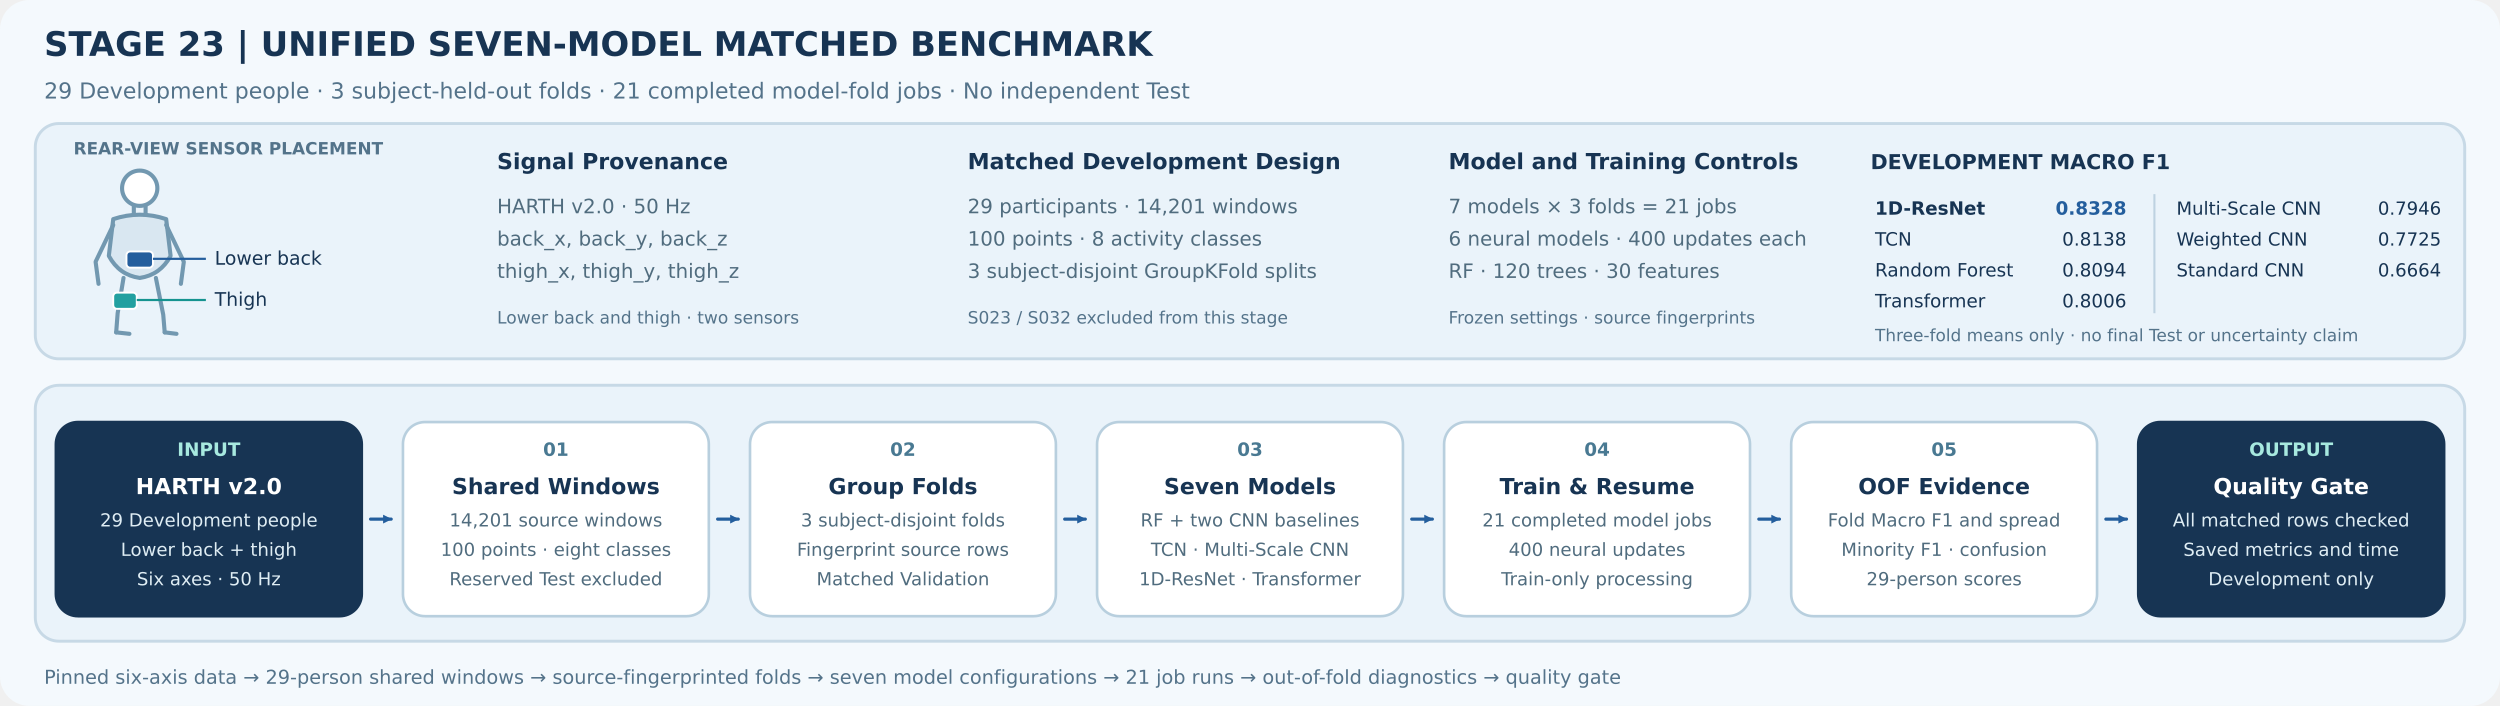
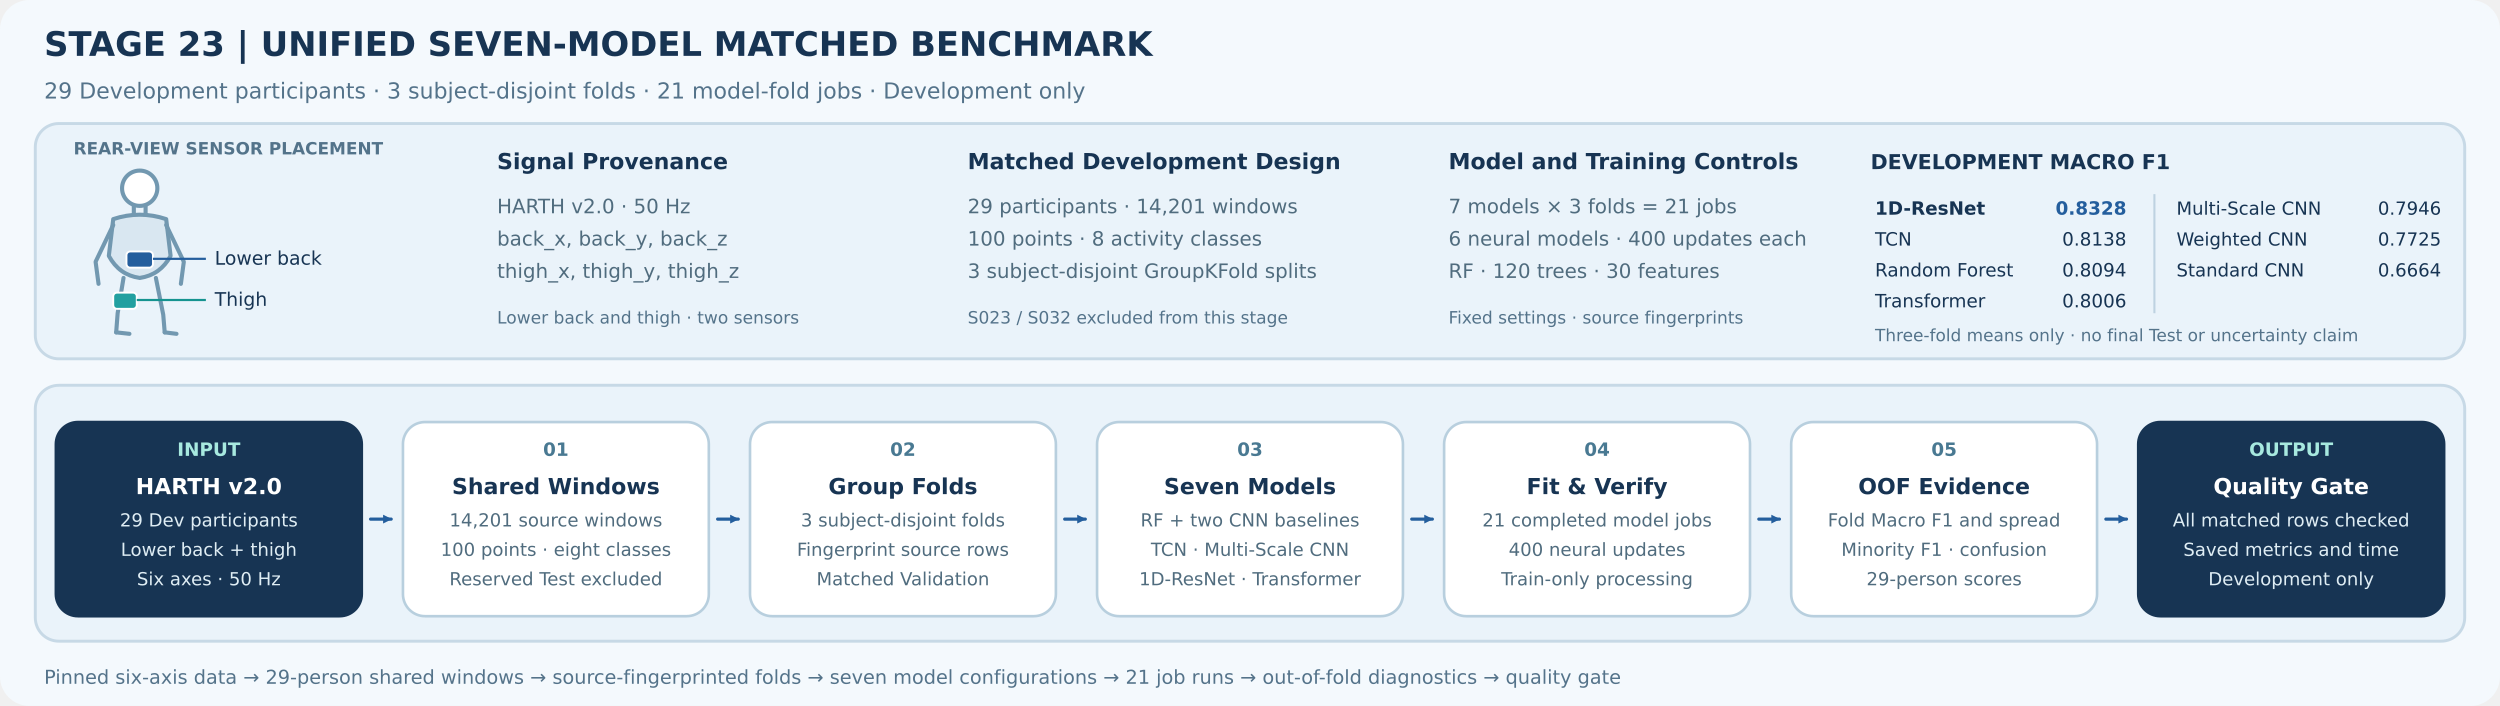
<svg xmlns="http://www.w3.org/2000/svg" width="1700" height="480" viewBox="0 0 1700 480" role="img" aria-labelledby="title desc">
  <defs>
    <marker id="small-arrow" markerUnits="userSpaceOnUse" markerWidth="6" markerHeight="6" refX="5.5" refY="3" orient="auto">
      <path d="M0 0 L6 3 L0 6 Z" fill="#245E9D" />
    </marker>
  </defs>
  <rect width="1700" height="480" rx="20" fill="#F4F9FD" />
  <g font-family="DejaVu Sans, Arial, sans-serif">
    <text x="30" y="38" font-size="23" font-weight="700" fill="#173453">STAGE 23 | UNIFIED SEVEN-MODEL MATCHED BENCHMARK</text>
-     <text x="30" y="67" font-size="15" fill="#54738A">29 Development people · 3 subject-held-out folds · 21 completed model-fold jobs · No independent Test</text>
+     <text x="30" y="67" font-size="15" fill="#54738A">29 Development participants · 3 subject-disjoint folds · 21 model-fold jobs · Development only</text>
    <rect x="24" y="84" width="1652" height="160" rx="16" fill="#EAF3FA" stroke="#C7D9E6" stroke-width="2" />
    <rect x="24" y="262" width="1652" height="174" rx="16" fill="#EAF3FA" stroke="#C7D9E6" stroke-width="2" />
    <g aria-label="Rear-view two-sensor placement, completely within context panel">
      <text x="50" y="105" font-size="11.5" font-weight="700" fill="#53738A">REAR-VIEW SENSOR PLACEMENT</text>
      <g stroke="#7298B0" stroke-width="2.8" stroke-linecap="round" stroke-linejoin="round">
        <circle cx="95" cy="128" r="12" fill="#FFFFFF" />
        <path d="M91 140 L91 147 M99 140 L99 147" fill="none" />
        <path d="M77 149 Q95 143 113 149 L116 174 Q109 187 95 189 Q81 187 74 174 Z" fill="#D9E7F1" />
        <path d="M77 153 L65 178 L67 193 M113 153 L125 178 L123 193" fill="none" />
        <path d="M84 189 L80 213 L79 226 M106 189 L111 214 L112 226" fill="none" />
        <path d="M79 226 L88 227 M112 226 L120 227" fill="none" />
      </g>
      <rect x="86" y="171" width="18" height="11" rx="2.5" fill="#245E9D" stroke="#FFFFFF" stroke-width="1.3" />
      <rect x="77" y="199" width="16" height="11" rx="2.5" fill="#22A0A0" stroke="#FFFFFF" stroke-width="1.3" />
      <path d="M104 176 H140" stroke="#245E9D" stroke-width="1.5" />
      <text x="146" y="180" font-size="12.8" fill="#173453">Lower back</text>
      <path d="M93 204 H140" stroke="#15938F" stroke-width="1.5" />
      <text x="146" y="208" font-size="12.8" fill="#173453">Thigh</text>
    </g>
    <g aria-label="Pinned HARTH accelerometer modality and channel provenance">
      <text x="338" y="115" font-size="15" font-weight="700" fill="#173453">Signal Provenance</text>
      <text x="338" y="145" font-size="13.5" fill="#506C7E">HARTH v2.0 · 50 Hz</text>
      <text x="338" y="167" font-size="13.5" fill="#506C7E">back_x, back_y, back_z</text>
      <text x="338" y="189" font-size="13.5" fill="#506C7E">thigh_x, thigh_y, thigh_z</text>
      <text x="338" y="220" font-size="11.6" fill="#54738A">Lower back and thigh · two sensors</text>
    </g>
    <g aria-label="Shared windows and participant-disjoint validation">
      <text x="658" y="115" font-size="15" font-weight="700" fill="#173453">Matched Development Design</text>
      <text x="658" y="145" font-size="13.5" fill="#506C7E">29 participants · 14,201 windows</text>
      <text x="658" y="167" font-size="13.5" fill="#506C7E">100 points · 8 activity classes</text>
      <text x="658" y="189" font-size="13.5" fill="#506C7E">3 subject-disjoint GroupKFold splits</text>
      <text x="658" y="220" font-size="11.6" fill="#54738A">S023 / S032 excluded from this stage</text>
    </g>
    <g aria-label="Fixed evaluation protocol and model training budgets">
      <text x="985" y="115" font-size="15" font-weight="700" fill="#173453">Model and Training Controls</text>
      <text x="985" y="145" font-size="13.5" fill="#506C7E">7 models × 3 folds = 21 jobs</text>
      <text x="985" y="167" font-size="13.5" fill="#506C7E">6 neural models · 400 updates each</text>
      <text x="985" y="189" font-size="13.5" fill="#506C7E">RF · 120 trees · 30 features</text>
-       <text x="985" y="220" font-size="11.6" fill="#54738A">Frozen settings · source fingerprints</text>
+       <text x="985" y="220" font-size="11.6" fill="#54738A">Fixed settings · source fingerprints</text>
    </g>
    <g aria-label="All seven observed development three-fold Macro F1 means">
      <text x="1272" y="115" font-size="14" font-weight="700" fill="#173453">DEVELOPMENT MACRO F1</text>
      <line x1="1465" y1="132" x2="1465" y2="213" stroke="#BED2E1" stroke-width="1.4" />
      <text x="1275" y="146" font-size="12.5" font-weight="700" fill="#173453">1D-ResNet</text>
      <text x="1446" y="146" text-anchor="end" font-size="12.5" font-weight="700" fill="#245E9D">0.8328</text>
      <text x="1275" y="167" font-size="12.5" fill="#173453">TCN</text>
      <text x="1446" y="167" text-anchor="end" font-size="12.5" fill="#173453">0.8138</text>
      <text x="1275" y="188" font-size="12.5" fill="#173453">Random Forest</text>
      <text x="1446" y="188" text-anchor="end" font-size="12.5" fill="#173453">0.8094</text>
      <text x="1275" y="209" font-size="12.5" fill="#173453">Transformer</text>
      <text x="1446" y="209" text-anchor="end" font-size="12.5" fill="#173453">0.8006</text>
      <text x="1480" y="146" font-size="12.3" fill="#173453">Multi-Scale CNN</text>
      <text x="1660" y="146" text-anchor="end" font-size="12.3" fill="#173453">0.7946</text>
      <text x="1480" y="167" font-size="12.3" fill="#173453">Weighted CNN</text>
      <text x="1660" y="167" text-anchor="end" font-size="12.3" fill="#173453">0.7725</text>
      <text x="1480" y="188" font-size="12.3" fill="#173453">Standard CNN</text>
      <text x="1660" y="188" text-anchor="end" font-size="12.3" fill="#173453">0.6664</text>
      <text x="1275" y="232" font-size="11.5" fill="#54738A">Three-fold means only · no final Test or uncertainty claim</text>
    </g>
    <g aria-label="Six identical short inter-block arrows">
      <path d="M252 353 H266" fill="none" stroke="#245E9D" stroke-width="2.2" stroke-linecap="round" marker-end="url(#small-arrow)" />
      <path d="M488 353 H502" fill="none" stroke="#245E9D" stroke-width="2.2" stroke-linecap="round" marker-end="url(#small-arrow)" />
      <path d="M724 353 H738" fill="none" stroke="#245E9D" stroke-width="2.2" stroke-linecap="round" marker-end="url(#small-arrow)" />
      <path d="M960 353 H974" fill="none" stroke="#245E9D" stroke-width="2.2" stroke-linecap="round" marker-end="url(#small-arrow)" />
      <path d="M1196 353 H1210" fill="none" stroke="#245E9D" stroke-width="2.2" stroke-linecap="round" marker-end="url(#small-arrow)" />
      <path d="M1432 353 H1446" fill="none" stroke="#245E9D" stroke-width="2.2" stroke-linecap="round" marker-end="url(#small-arrow)" />
    </g>
    <g aria-label="Seven matched-protocol research workflow blocks">
      <g class="process-block">
        <rect x="38" y="287" width="208" height="132" rx="15" fill="#173453" stroke="#173453" stroke-width="1.8" />
        <text x="142" y="310" text-anchor="middle" font-size="12.5" font-weight="700" fill="#A7E9DF">INPUT</text>
        <text x="142" y="336" text-anchor="middle" font-size="15" font-weight="700" fill="#FFFFFF">HARTH v2.0</text>
-         <text x="142" y="358" text-anchor="middle" font-size="12.3" fill="#DFEDF4">29 Development people</text>
+         <text x="142" y="358" text-anchor="middle" font-size="12.3" fill="#DFEDF4">29 Dev participants</text>
        <text x="142" y="378" text-anchor="middle" font-size="12.3" fill="#DFEDF4">Lower back + thigh</text>
        <text x="142" y="398" text-anchor="middle" font-size="12.3" fill="#DFEDF4">Six axes · 50 Hz</text>
      </g>
      <g class="process-block">
        <rect x="274" y="287" width="208" height="132" rx="15" fill="#FFFFFF" stroke="#B8CFDE" stroke-width="1.8" />
        <text x="378" y="310" text-anchor="middle" font-size="12.5" font-weight="700" fill="#497992">01</text>
        <text x="378" y="336" text-anchor="middle" font-size="15" font-weight="700" fill="#173453">Shared Windows</text>
        <text x="378" y="358" text-anchor="middle" font-size="12.3" fill="#506C7E">14,201 source windows</text>
        <text x="378" y="378" text-anchor="middle" font-size="12.3" fill="#506C7E">100 points · eight classes</text>
        <text x="378" y="398" text-anchor="middle" font-size="12.3" fill="#506C7E">Reserved Test excluded</text>
      </g>
      <g class="process-block">
        <rect x="510" y="287" width="208" height="132" rx="15" fill="#FFFFFF" stroke="#B8CFDE" stroke-width="1.8" />
        <text x="614" y="310" text-anchor="middle" font-size="12.5" font-weight="700" fill="#497992">02</text>
        <text x="614" y="336" text-anchor="middle" font-size="15" font-weight="700" fill="#173453">Group Folds</text>
        <text x="614" y="358" text-anchor="middle" font-size="12.3" fill="#506C7E">3 subject-disjoint folds</text>
        <text x="614" y="378" text-anchor="middle" font-size="12.3" fill="#506C7E">Fingerprint source rows</text>
        <text x="614" y="398" text-anchor="middle" font-size="12.3" fill="#506C7E">Matched Validation</text>
      </g>
      <g class="process-block">
        <rect x="746" y="287" width="208" height="132" rx="15" fill="#FFFFFF" stroke="#B8CFDE" stroke-width="1.8" />
        <text x="850" y="310" text-anchor="middle" font-size="12.5" font-weight="700" fill="#497992">03</text>
        <text x="850" y="336" text-anchor="middle" font-size="15" font-weight="700" fill="#173453">Seven Models</text>
        <text x="850" y="358" text-anchor="middle" font-size="12.3" fill="#506C7E">RF + two CNN baselines</text>
        <text x="850" y="378" text-anchor="middle" font-size="12.3" fill="#506C7E">TCN · Multi-Scale CNN</text>
        <text x="850" y="398" text-anchor="middle" font-size="12.3" fill="#506C7E">1D-ResNet · Transformer</text>
      </g>
      <g class="process-block">
        <rect x="982" y="287" width="208" height="132" rx="15" fill="#FFFFFF" stroke="#B8CFDE" stroke-width="1.8" />
        <text x="1086" y="310" text-anchor="middle" font-size="12.5" font-weight="700" fill="#497992">04</text>
-         <text x="1086" y="336" text-anchor="middle" font-size="15" font-weight="700" fill="#173453">Train &amp; Resume</text>
+         <text x="1086" y="336" text-anchor="middle" font-size="15" font-weight="700" fill="#173453">Fit &amp; Verify</text>
        <text x="1086" y="358" text-anchor="middle" font-size="12.3" fill="#506C7E">21 completed model jobs</text>
        <text x="1086" y="378" text-anchor="middle" font-size="12.3" fill="#506C7E">400 neural updates</text>
        <text x="1086" y="398" text-anchor="middle" font-size="12.3" fill="#506C7E">Train-only processing</text>
      </g>
      <g class="process-block">
        <rect x="1218" y="287" width="208" height="132" rx="15" fill="#FFFFFF" stroke="#B8CFDE" stroke-width="1.8" />
        <text x="1322" y="310" text-anchor="middle" font-size="12.5" font-weight="700" fill="#497992">05</text>
        <text x="1322" y="336" text-anchor="middle" font-size="15" font-weight="700" fill="#173453">OOF Evidence</text>
        <text x="1322" y="358" text-anchor="middle" font-size="12.3" fill="#506C7E">Fold Macro F1 and spread</text>
        <text x="1322" y="378" text-anchor="middle" font-size="12.3" fill="#506C7E">Minority F1 · confusion</text>
        <text x="1322" y="398" text-anchor="middle" font-size="12.3" fill="#506C7E">29-person scores</text>
      </g>
      <g class="process-block">
        <rect x="1454" y="287" width="208" height="132" rx="15" fill="#173453" stroke="#173453" stroke-width="1.8" />
        <text x="1558" y="310" text-anchor="middle" font-size="12.5" font-weight="700" fill="#A7E9DF">OUTPUT</text>
        <text x="1558" y="336" text-anchor="middle" font-size="15" font-weight="700" fill="#FFFFFF">Quality Gate</text>
        <text x="1558" y="358" text-anchor="middle" font-size="12.3" fill="#DFEDF4">All matched rows checked</text>
        <text x="1558" y="378" text-anchor="middle" font-size="12.3" fill="#DFEDF4">Saved metrics and time</text>
        <text x="1558" y="398" text-anchor="middle" font-size="12.3" fill="#DFEDF4">Development only</text>
      </g>
    </g>
    <text x="30" y="465" font-size="13.1" fill="#54738A">Pinned six-axis data → 29-person shared windows → source-fingerprinted folds → seven model configurations → 21 job runs → out-of-fold diagnostics → quality gate</text>
  </g>
</svg>
